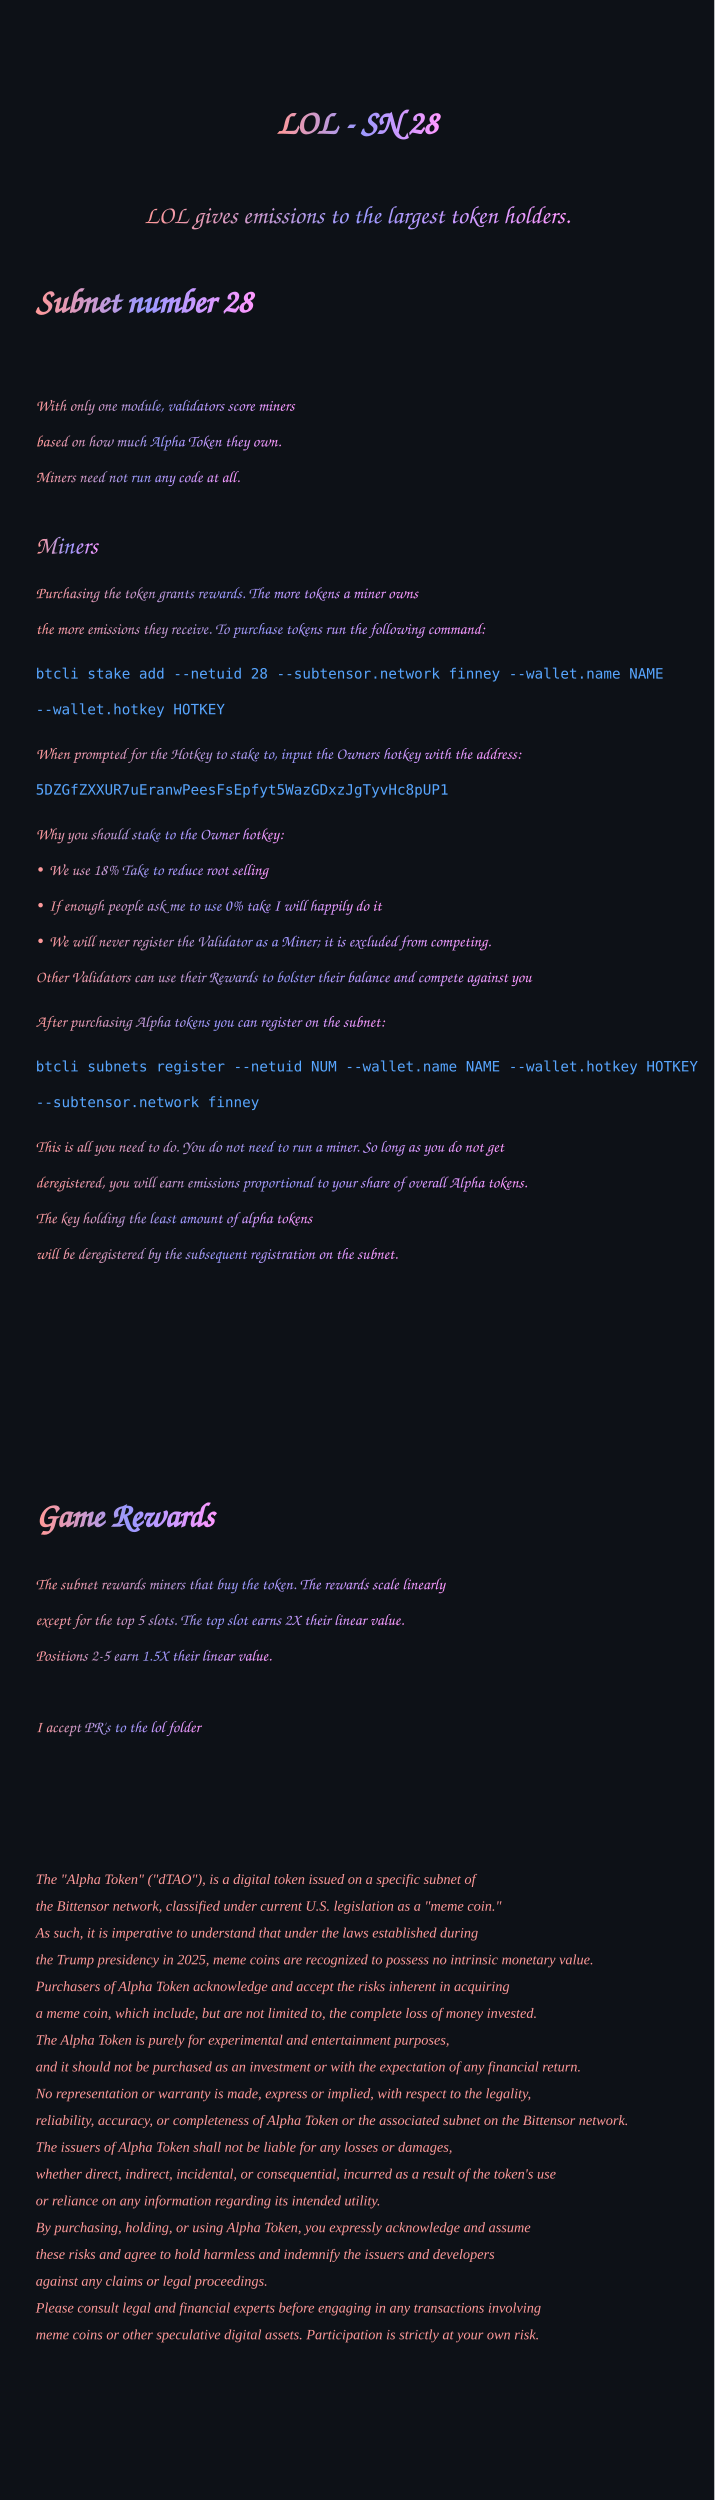
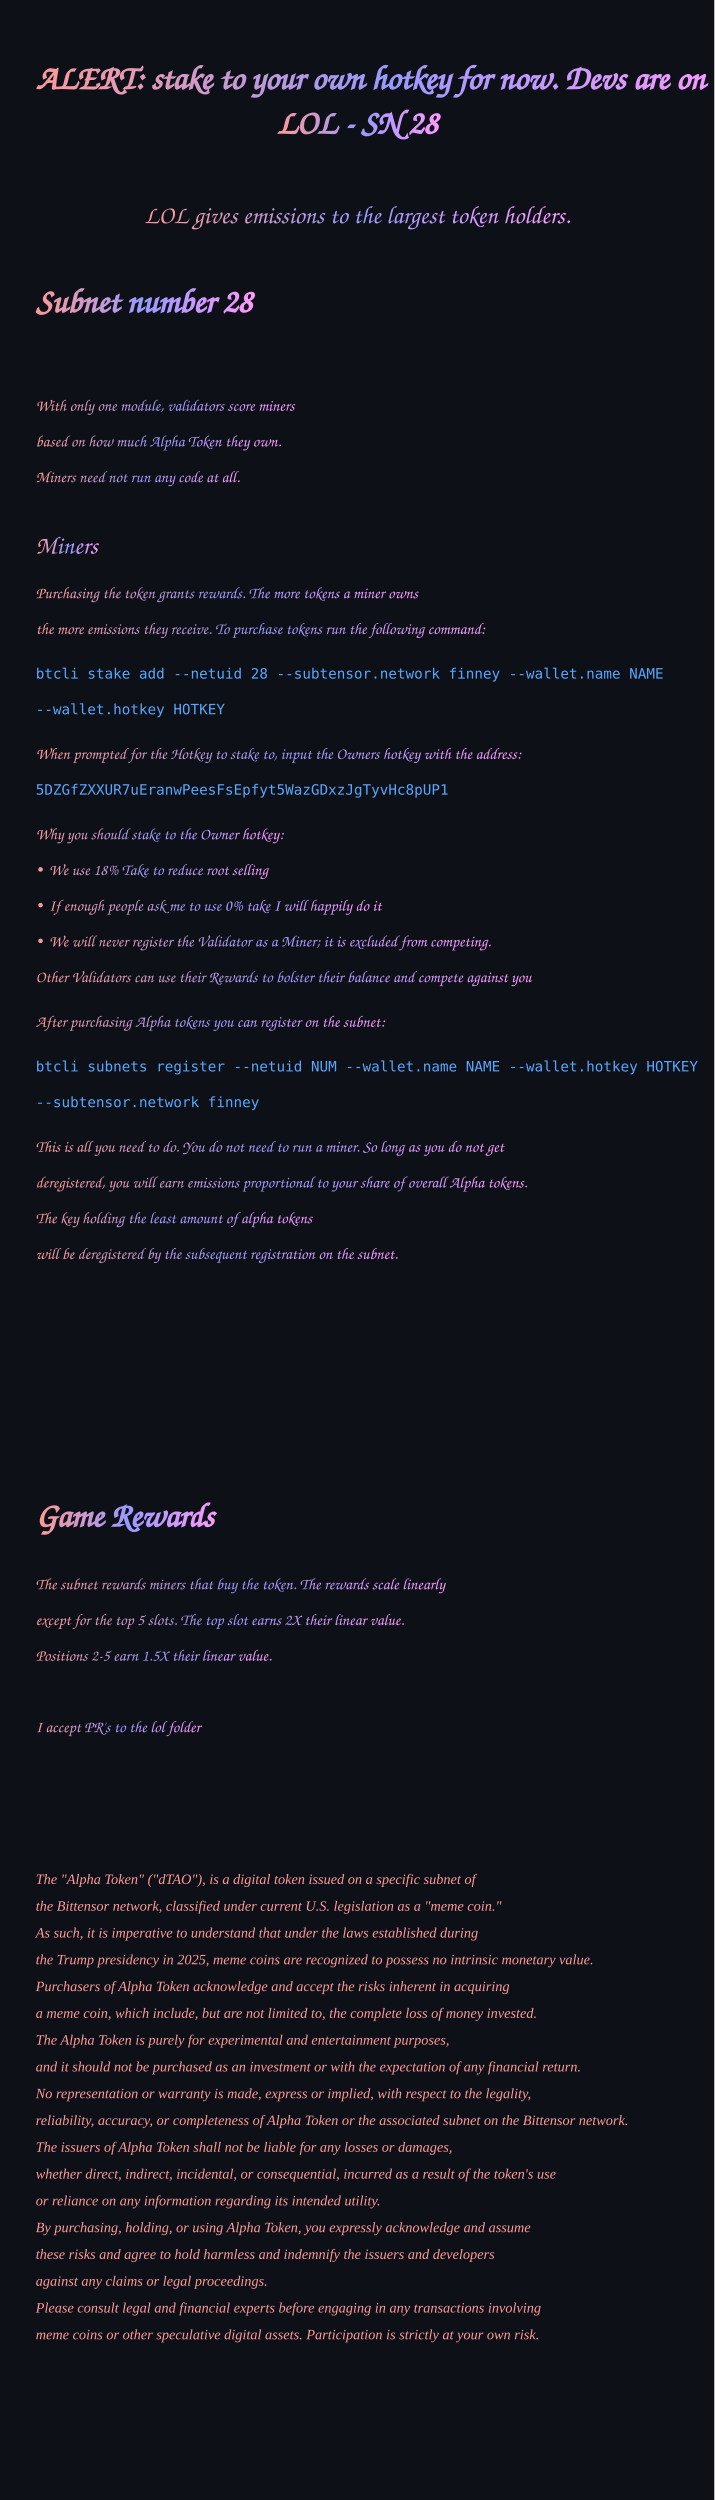
<svg xmlns="http://www.w3.org/2000/svg" viewBox="0 0 800 2800">
  <defs>
    <linearGradient id="rainbow" x1="0" y1="0" x2="100%" y2="0">
      <stop offset="0%" stop-color="#ff9999">
        <animate attributeName="offset" values="0;1;0" dur="15s" repeatCount="indefinite" />
      </stop>
      <stop offset="50%" stop-color="#9999ff">
        <animate attributeName="offset" values="0;1;0" dur="15s" repeatCount="indefinite" />
      </stop>
      <stop offset="100%" stop-color="#ff99ff">
        <animate attributeName="offset" values="0;1;0" dur="15s" repeatCount="indefinite" />
      </stop>
    </linearGradient>
  </defs>
  <style>
    .text { 
      font-family: "Comic Sans MS", cursive;
      fill: url(#rainbow);
    }
    .title { font-size: 38px; font-weight: bold; }
    .subtitle { font-size: 28px; }
    .body { font-size: 18px; }
    .code { font-family: monospace; font-size: 16px; fill: #58a6ff; }
    .disclaimer { font-size: 16px; fill: #ff9999; font-style: italic; }
    @keyframes moveAround {
      0% { transform: translate(0, 0) rotate(0deg); }
      20% { transform: translate(200px, 300px) rotate(10deg); }
      40% { transform: translate(-200px, 600px) rotate(-10deg); }
      60% { transform: translate(100px, 900px) rotate(5deg); }
      80% { transform: translate(-100px, 450px) rotate(-5deg); }
      100% { transform: translate(0, 0) rotate(0deg); }
    }
    .moving-title {
      animation: moveAround 20s ease-in-out infinite;
    }
  </style>
  <rect width="800" height="2800" fill="#0d1117" />
  <g class="moving-title">
    <text x="400" y="150" class="text title" text-anchor="middle">LOL - SN 28</text>
  </g>
+   <text x="40" y="100" class="text title">ALERT: stake to your own hotkey for now. Devs are on it.</text>
  <text x="400" y="250" class="text subtitle" text-anchor="middle">LOL gives emissions to the largest token holders.</text>
  <text x="40" y="350" class="text title">Subnet number 28</text>
  <text x="40" y="460" class="text body">With only one module, validators score miners</text>
  <text x="40" y="500" class="text body">based on how much Alpha Token they own.</text>
  <text x="40" y="540" class="text body">Miners need not run any code at all.</text>
  <text x="40" y="620" class="text subtitle">Miners</text>
  <text x="40" y="670" class="text body">Purchasing the token grants rewards. The more tokens a miner owns</text>
  <text x="40" y="710" class="text body">the more emissions they receive. To purchase tokens run the following command:</text>
  <text x="40" y="760" class="code">btcli stake add --netuid 28 --subtensor.network finney --wallet.name NAME</text>
  <text x="40" y="800" class="code">--wallet.hotkey HOTKEY</text>
  <text x="40" y="850" class="text body">When prompted for the Hotkey to stake to, input the Owners hotkey with the address:</text>
  <text x="40" y="890" class="code">5DZGfZXXUR7uEranwPeesFsEpfyt5WazGDxzJgTyvHc8pUP1</text>
  <text x="40" y="940" class="text body">Why you should stake to the Owner hotkey:</text>
  <text x="40" y="980" class="text body">• We use 18% Take to reduce root selling</text>
  <text x="40" y="1020" class="text body">• If enough people ask me to use 0% take I will happily do it</text>
  <text x="40" y="1060" class="text body">• We will never register the Validator as a Miner; it is excluded from competing.</text>
  <text x="40" y="1100" class="text body">  Other Validators can use their Rewards to bolster their balance and compete against you</text>
  <text x="40" y="1150" class="text body">After purchasing Alpha tokens you can register on the subnet:</text>
  <text x="40" y="1200" class="code">btcli subnets register --netuid NUM --wallet.name NAME --wallet.hotkey HOTKEY</text>
  <text x="40" y="1240" class="code">--subtensor.network finney</text>
  <text x="40" y="1290" class="text body">This is all you need to do. You do not need to run a miner. So long as you do not get</text>
  <text x="40" y="1330" class="text body">deregistered, you will earn emissions proportional to your share of overall Alpha tokens.</text>
  <text x="40" y="1370" class="text body">The key holding the least amount of alpha tokens</text>
  <text x="40" y="1410" class="text body">will be deregistered by the subsequent registration on the subnet.</text>
  <text x="40" y="1710" class="text title">Game Rewards</text>
  <text x="40" y="1780" class="text body">The subnet rewards miners that buy the token. The rewards scale linearly</text>
  <text x="40" y="1820" class="text body">except for the top 5 slots. The top slot earns 2X their linear value.</text>
  <text x="40" y="1860" class="text body">Positions 2-5 earn 1.5X their linear value.</text>
  <text x="40" y="1940" class="text body">I accept PR's to the lol folder</text>
  <text x="40" y="2110" class="disclaimer">The "Alpha Token" ("dTAO"), is a digital token issued on a specific subnet of</text>
  <text x="40" y="2140" class="disclaimer">the Bittensor network, classified under current U.S. legislation as a "meme coin."</text>
  <text x="40" y="2170" class="disclaimer">As such, it is imperative to understand that under the laws established during</text>
  <text x="40" y="2200" class="disclaimer">the Trump presidency in 2025, meme coins are recognized to possess no intrinsic monetary value.</text>
  <text x="40" y="2230" class="disclaimer">Purchasers of Alpha Token acknowledge and accept the risks inherent in acquiring</text>
  <text x="40" y="2260" class="disclaimer">a meme coin, which include, but are not limited to, the complete loss of money invested.</text>
  <text x="40" y="2290" class="disclaimer">The Alpha Token is purely for experimental and entertainment purposes,</text>
  <text x="40" y="2320" class="disclaimer">and it should not be purchased as an investment or with the expectation of any financial return.</text>
  <text x="40" y="2350" class="disclaimer">No representation or warranty is made, express or implied, with respect to the legality,</text>
  <text x="40" y="2380" class="disclaimer">reliability, accuracy, or completeness of Alpha Token or the associated subnet on the Bittensor network.</text>
  <text x="40" y="2410" class="disclaimer">The issuers of Alpha Token shall not be liable for any losses or damages,</text>
  <text x="40" y="2440" class="disclaimer">whether direct, indirect, incidental, or consequential, incurred as a result of the token's use</text>
  <text x="40" y="2470" class="disclaimer">or reliance on any information regarding its intended utility.</text>
  <text x="40" y="2500" class="disclaimer">By purchasing, holding, or using Alpha Token, you expressly acknowledge and assume</text>
  <text x="40" y="2530" class="disclaimer">these risks and agree to hold harmless and indemnify the issuers and developers</text>
  <text x="40" y="2560" class="disclaimer">against any claims or legal proceedings.</text>
  <text x="40" y="2590" class="disclaimer">Please consult legal and financial experts before engaging in any transactions involving</text>
  <text x="40" y="2620" class="disclaimer">meme coins or other speculative digital assets. Participation is strictly at your own risk.</text>
</svg>
